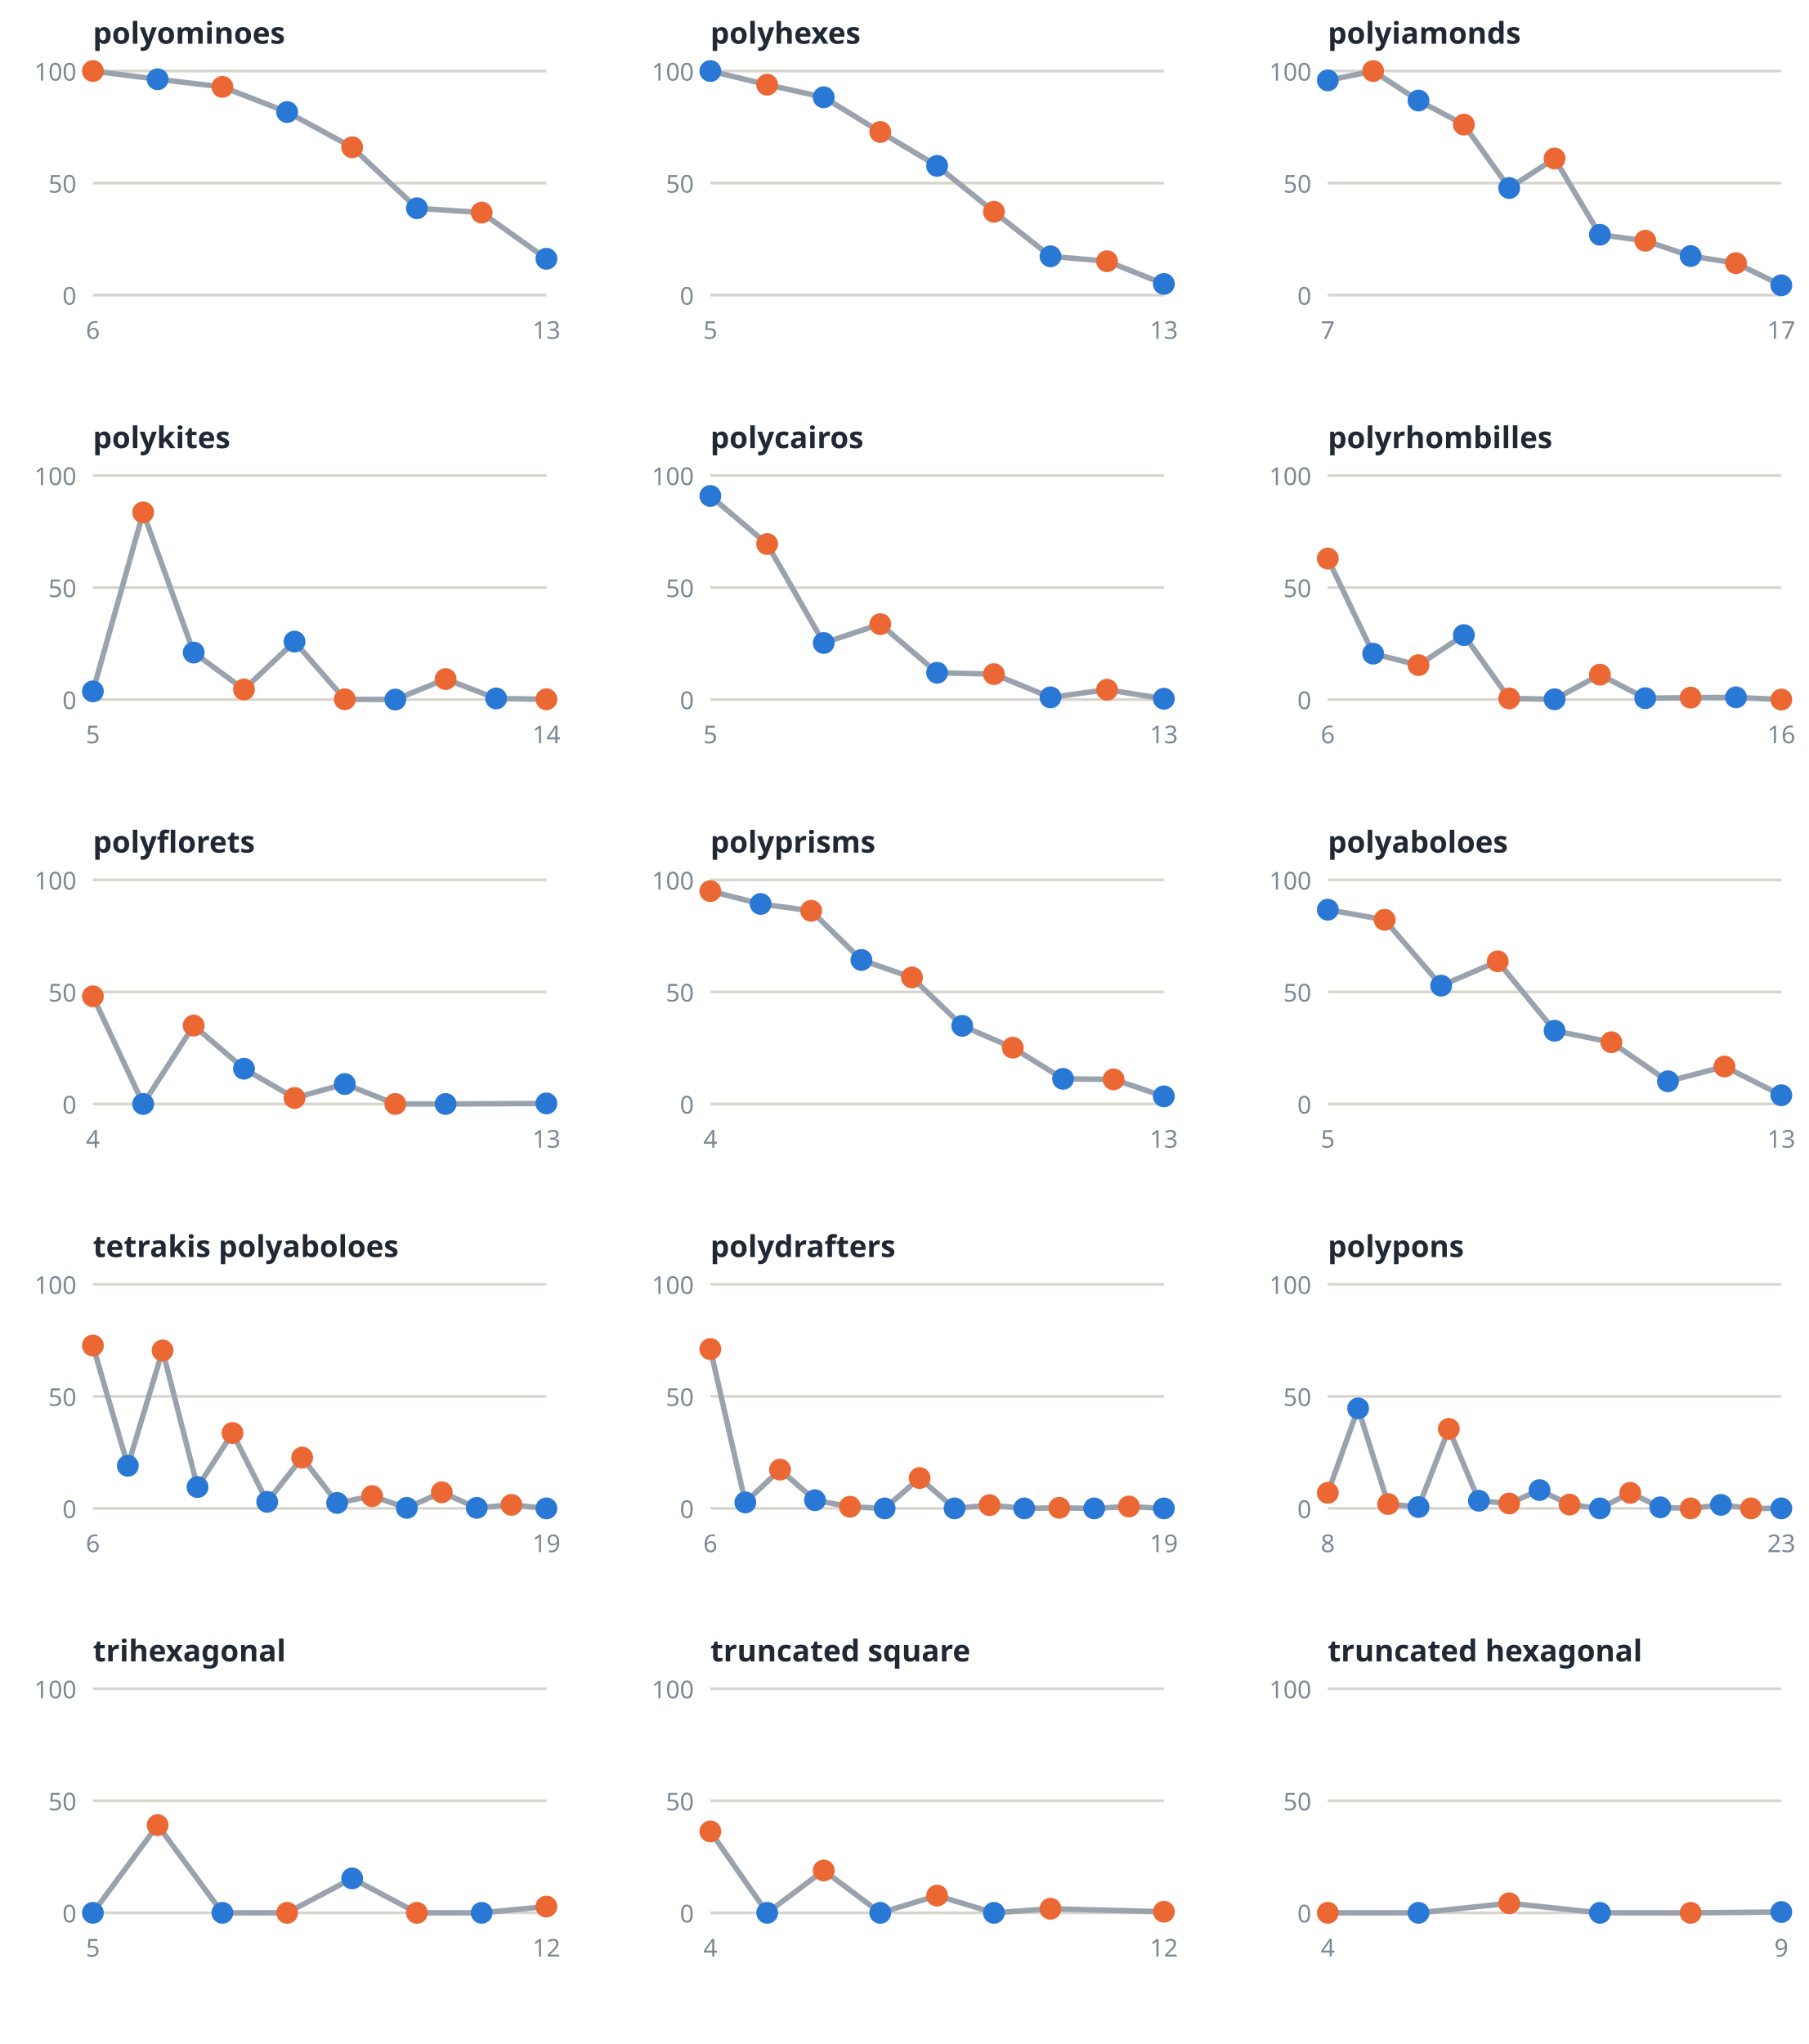
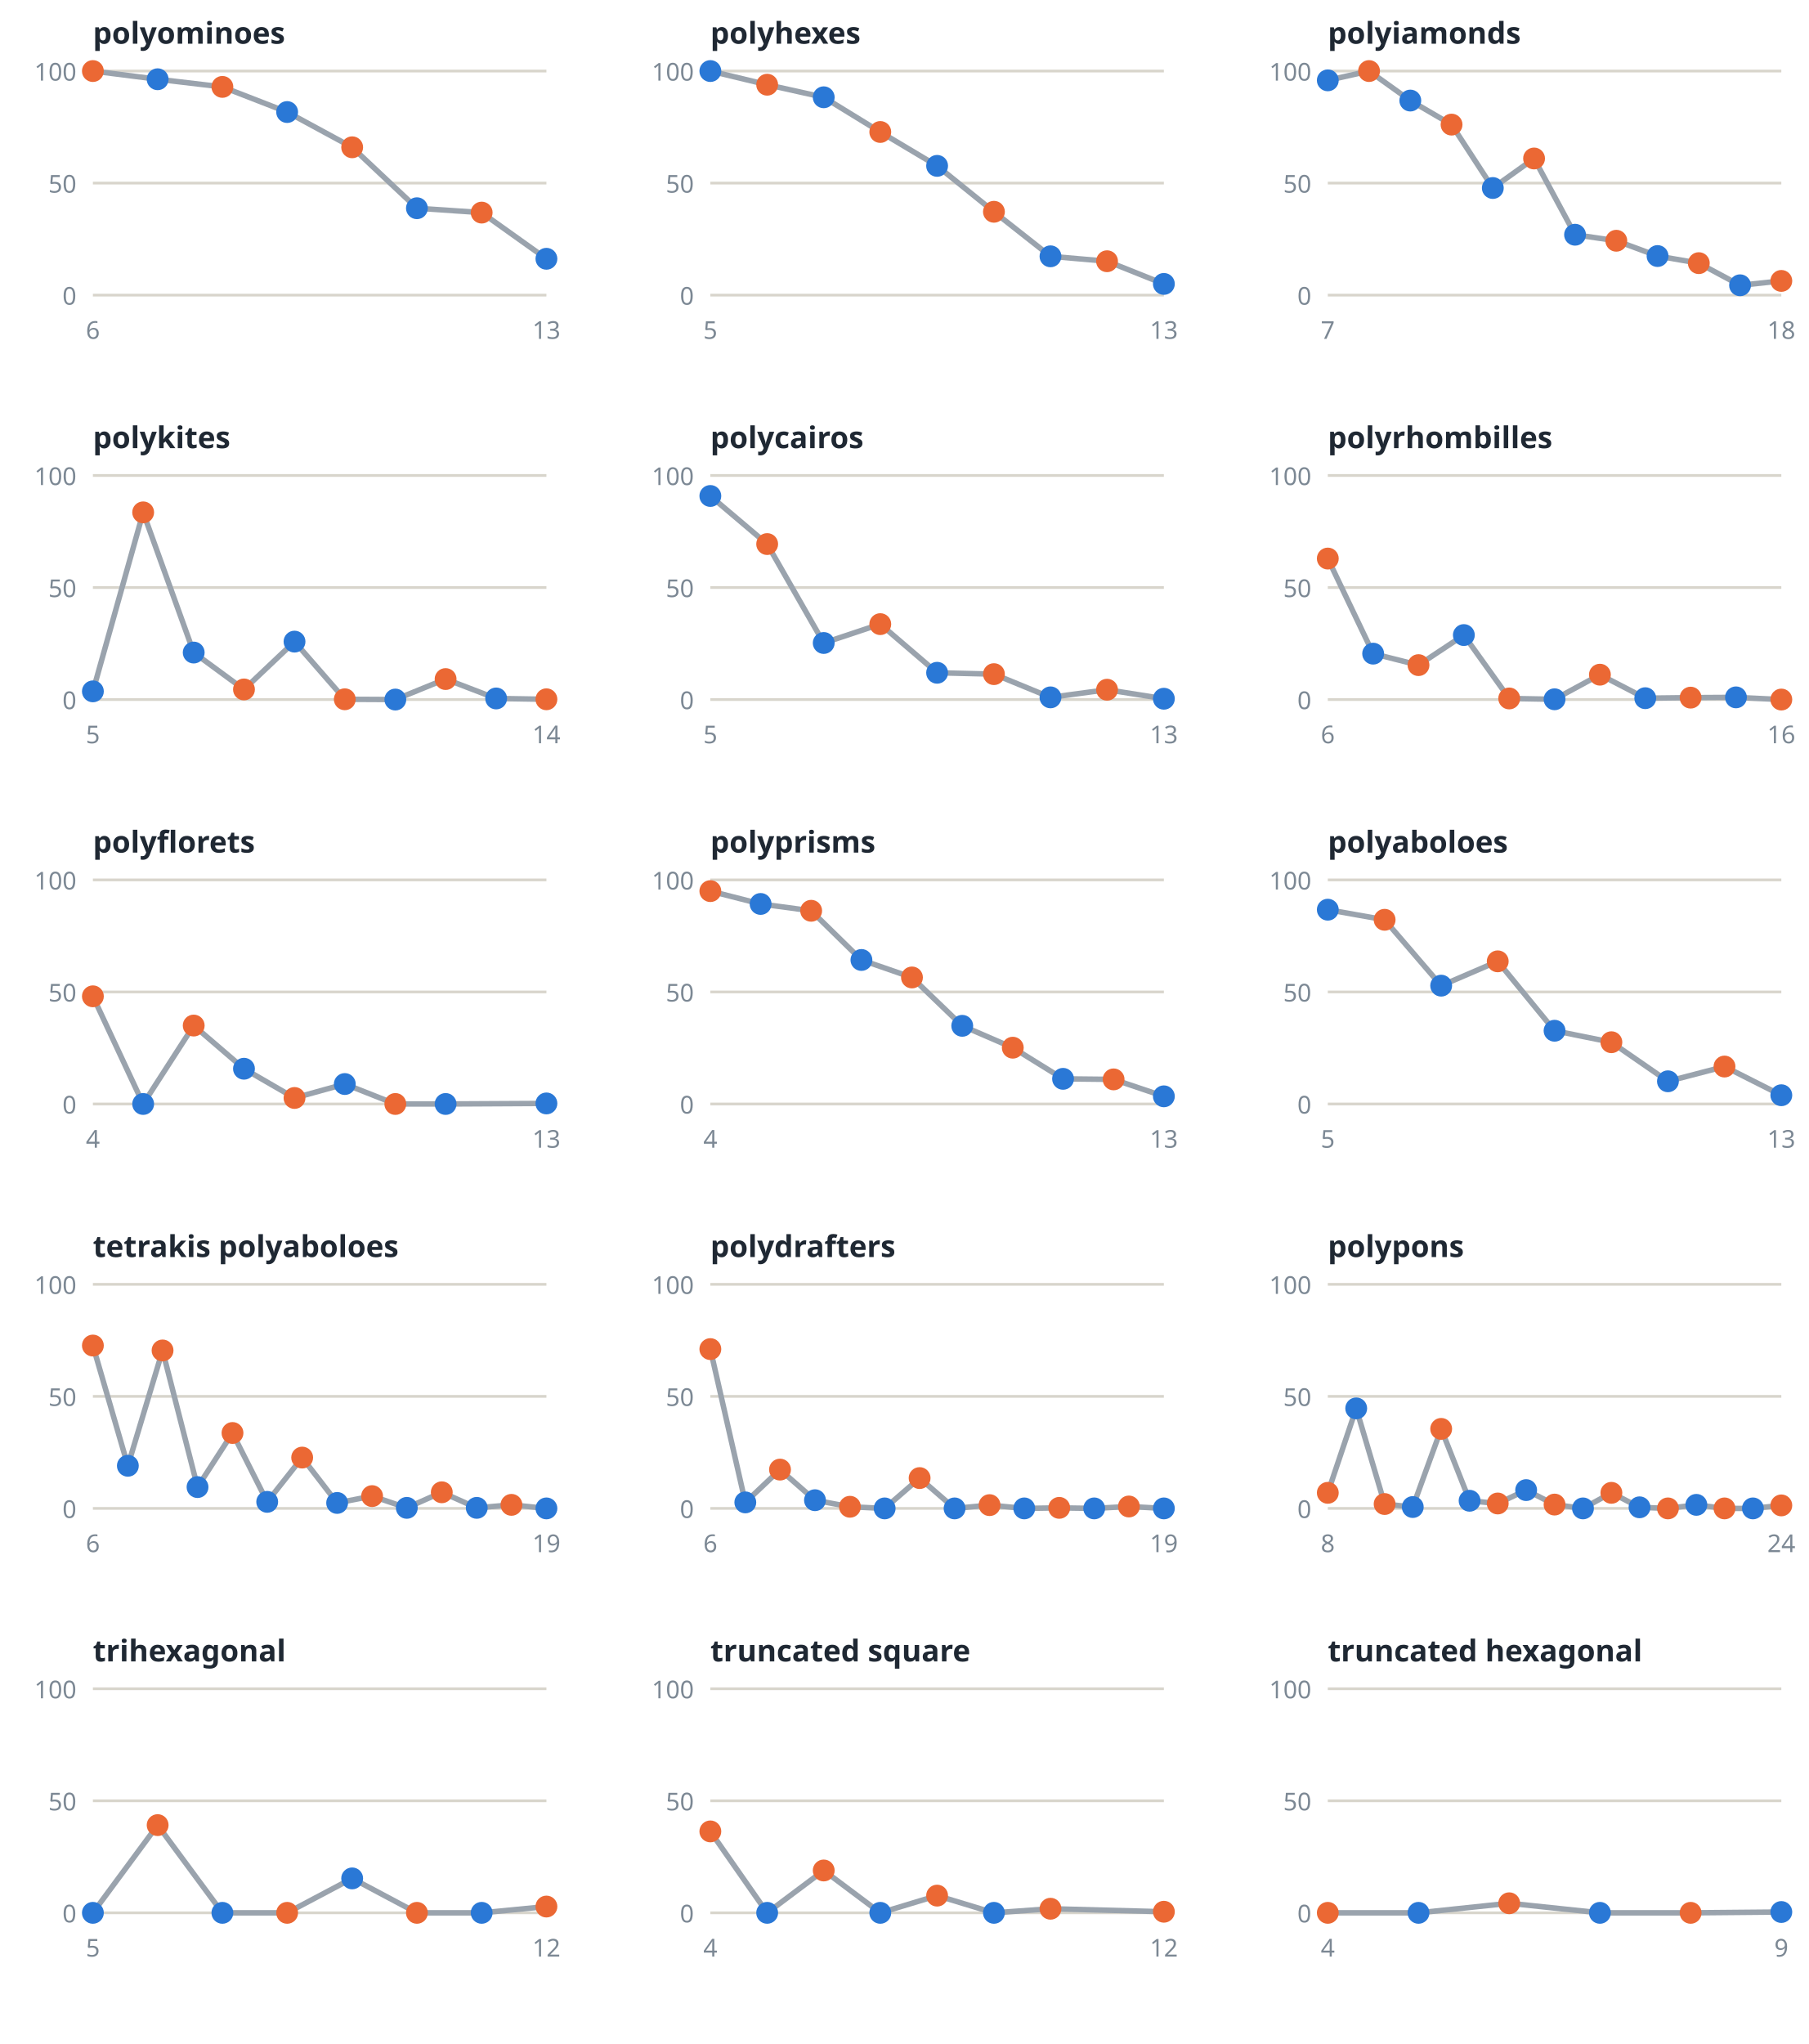
<svg xmlns="http://www.w3.org/2000/svg" viewBox="0 0 662 748" width="100%" role="img" aria-label="Fraction of shapes that tile the plane, by family and size">
  <style>
 .ptitle{font:600 11px ui-sans-serif,system-ui,sans-serif;fill:#1f2833}
 .axis{font:9px ui-sans-serif,system-ui,sans-serif;fill:#7c8894}
 .grid{stroke:#d8d5cc;stroke-width:1}
 .series{fill:none;stroke:#9aa3ad;stroke-width:2;stroke-linejoin:round}
 .dot.odd{fill:#2a78d6}
 .dot.even{fill:#eb6834}
 .key{font:10px ui-sans-serif,system-ui,sans-serif;fill:#5d6b7a}
 @media (prefers-color-scheme: dark){
  .ptitle{fill:#e6e8ea} .axis{fill:#98a4b0} .grid{stroke:#313a44}
  .series{stroke:#6b7480} .dot.odd{fill:#3987e5} .dot.even{fill:#d9552a}
  .key{fill:#9aa6b2}
 }
</style>
  <g class="panel">
    <text class="ptitle" x="34" y="16">polyominoes</text>
    <line class="grid" x1="34" y1="108.0" x2="200" y2="108.0" />
    <text class="axis" x="28" y="111.5" text-anchor="end">0</text>
    <line class="grid" x1="34" y1="67.0" x2="200" y2="67.0" />
    <text class="axis" x="28" y="70.5" text-anchor="end">50</text>
    <line class="grid" x1="34" y1="26.0" x2="200" y2="26.0" />
    <text class="axis" x="28" y="29.5" text-anchor="end">100</text>
    <path class="series" d="M34.0,26.0 L57.7,29.0 L81.4,31.8 L105.1,41.0 L128.9,53.9 L152.6,76.2 L176.3,77.8 L200.0,94.7" />
    <circle class="dot even" cx="34.0" cy="26.0" r="4" />
    <circle class="dot odd" cx="57.7" cy="29.0" r="4" />
    <circle class="dot even" cx="81.4" cy="31.8" r="4" />
    <circle class="dot odd" cx="105.1" cy="41.0" r="4" />
    <circle class="dot even" cx="128.9" cy="53.9" r="4" />
    <circle class="dot odd" cx="152.6" cy="76.2" r="4" />
    <circle class="dot even" cx="176.3" cy="77.8" r="4" />
    <circle class="dot odd" cx="200.0" cy="94.7" r="4" />
    <text class="axis" x="34.0" y="124" text-anchor="middle">6</text>
    <text class="axis" x="200.0" y="124" text-anchor="middle">13</text>
  </g>
  <g class="panel">
    <text class="ptitle" x="260" y="16">polyhexes</text>
    <line class="grid" x1="260" y1="108.0" x2="426" y2="108.0" />
    <text class="axis" x="254" y="111.5" text-anchor="end">0</text>
    <line class="grid" x1="260" y1="67.0" x2="426" y2="67.0" />
    <text class="axis" x="254" y="70.5" text-anchor="end">50</text>
    <line class="grid" x1="260" y1="26.0" x2="426" y2="26.0" />
    <text class="axis" x="254" y="29.5" text-anchor="end">100</text>
    <path class="series" d="M260.0,26.0 L280.8,31.0 L301.5,35.6 L322.2,48.3 L343.0,60.7 L363.8,77.5 L384.5,93.8 L405.2,95.6 L426.0,103.9" />
    <circle class="dot odd" cx="260.0" cy="26.0" r="4" />
    <circle class="dot even" cx="280.8" cy="31.0" r="4" />
    <circle class="dot odd" cx="301.5" cy="35.6" r="4" />
    <circle class="dot even" cx="322.2" cy="48.3" r="4" />
    <circle class="dot odd" cx="343.0" cy="60.7" r="4" />
    <circle class="dot even" cx="363.8" cy="77.5" r="4" />
    <circle class="dot odd" cx="384.5" cy="93.8" r="4" />
    <circle class="dot even" cx="405.2" cy="95.6" r="4" />
    <circle class="dot odd" cx="426.0" cy="103.9" r="4" />
    <text class="axis" x="260.0" y="124" text-anchor="middle">5</text>
    <text class="axis" x="426.0" y="124" text-anchor="middle">13</text>
  </g>
  <g class="panel">
    <text class="ptitle" x="486" y="16">polyiamonds</text>
    <line class="grid" x1="486" y1="108.0" x2="652" y2="108.0" />
    <text class="axis" x="480" y="111.5" text-anchor="end">0</text>
    <line class="grid" x1="486" y1="67.0" x2="652" y2="67.0" />
    <text class="axis" x="480" y="70.5" text-anchor="end">50</text>
    <line class="grid" x1="486" y1="26.0" x2="652" y2="26.0" />
    <text class="axis" x="480" y="29.5" text-anchor="end">100</text>
-     <path class="series" d="M486.0,29.4 L502.6,26.0 L519.2,36.8 L535.8,45.6 L552.4,68.8 L569.0,58.0 L585.6,85.9 L602.2,88.1 L618.8,93.7 L635.4,96.3 L652.0,104.4" />
+     <path class="series" d="M486.0,29.4 L501.1,26.0 L516.2,36.8 L531.3,45.6 L546.4,68.8 L561.5,58.0 L576.5,85.9 L591.6,88.1 L606.7,93.7 L621.8,96.3 L636.9,104.4 L652.0,102.8" />
    <circle class="dot odd" cx="486.0" cy="29.4" r="4" />
-     <circle class="dot even" cx="502.6" cy="26.0" r="4" />
-     <circle class="dot odd" cx="519.2" cy="36.8" r="4" />
-     <circle class="dot even" cx="535.8" cy="45.6" r="4" />
-     <circle class="dot odd" cx="552.4" cy="68.8" r="4" />
-     <circle class="dot even" cx="569.0" cy="58.0" r="4" />
-     <circle class="dot odd" cx="585.6" cy="85.9" r="4" />
-     <circle class="dot even" cx="602.2" cy="88.1" r="4" />
-     <circle class="dot odd" cx="618.8" cy="93.7" r="4" />
-     <circle class="dot even" cx="635.4" cy="96.3" r="4" />
-     <circle class="dot odd" cx="652.0" cy="104.4" r="4" />
+     <circle class="dot even" cx="501.1" cy="26.0" r="4" />
+     <circle class="dot odd" cx="516.2" cy="36.8" r="4" />
+     <circle class="dot even" cx="531.3" cy="45.6" r="4" />
+     <circle class="dot odd" cx="546.4" cy="68.8" r="4" />
+     <circle class="dot even" cx="561.5" cy="58.0" r="4" />
+     <circle class="dot odd" cx="576.5" cy="85.9" r="4" />
+     <circle class="dot even" cx="591.6" cy="88.1" r="4" />
+     <circle class="dot odd" cx="606.7" cy="93.7" r="4" />
+     <circle class="dot even" cx="621.8" cy="96.3" r="4" />
+     <circle class="dot odd" cx="636.9" cy="104.4" r="4" />
+     <circle class="dot even" cx="652.0" cy="102.8" r="4" />
    <text class="axis" x="486.0" y="124" text-anchor="middle">7</text>
-     <text class="axis" x="652.0" y="124" text-anchor="middle">17</text>
+     <text class="axis" x="652.0" y="124" text-anchor="middle">18</text>
  </g>
  <g class="panel">
    <text class="ptitle" x="34" y="164">polykites</text>
    <line class="grid" x1="34" y1="256.0" x2="200" y2="256.0" />
    <text class="axis" x="28" y="259.5" text-anchor="end">0</text>
    <line class="grid" x1="34" y1="215.0" x2="200" y2="215.0" />
    <text class="axis" x="28" y="218.5" text-anchor="end">50</text>
    <line class="grid" x1="34" y1="174.0" x2="200" y2="174.0" />
    <text class="axis" x="28" y="177.5" text-anchor="end">100</text>
    <path class="series" d="M34.0,253.0 L52.4,187.5 L70.9,238.8 L89.3,252.3 L107.8,234.8 L126.2,255.9 L144.7,256.0 L163.1,248.5 L181.6,255.6 L200.0,255.9" />
    <circle class="dot odd" cx="34.0" cy="253.0" r="4" />
    <circle class="dot even" cx="52.4" cy="187.5" r="4" />
    <circle class="dot odd" cx="70.9" cy="238.8" r="4" />
    <circle class="dot even" cx="89.3" cy="252.3" r="4" />
    <circle class="dot odd" cx="107.8" cy="234.8" r="4" />
    <circle class="dot even" cx="126.2" cy="255.9" r="4" />
    <circle class="dot odd" cx="144.7" cy="256.0" r="4" />
    <circle class="dot even" cx="163.1" cy="248.5" r="4" />
    <circle class="dot odd" cx="181.6" cy="255.6" r="4" />
    <circle class="dot even" cx="200.0" cy="255.9" r="4" />
    <text class="axis" x="34.0" y="272" text-anchor="middle">5</text>
    <text class="axis" x="200.0" y="272" text-anchor="middle">14</text>
  </g>
  <g class="panel">
    <text class="ptitle" x="260" y="164">polycairos</text>
    <line class="grid" x1="260" y1="256.0" x2="426" y2="256.0" />
    <text class="axis" x="254" y="259.5" text-anchor="end">0</text>
    <line class="grid" x1="260" y1="215.0" x2="426" y2="215.0" />
    <text class="axis" x="254" y="218.5" text-anchor="end">50</text>
    <line class="grid" x1="260" y1="174.0" x2="426" y2="174.0" />
    <text class="axis" x="254" y="177.5" text-anchor="end">100</text>
    <path class="series" d="M260.0,181.5 L280.8,199.1 L301.5,235.3 L322.2,228.4 L343.0,246.2 L363.8,246.7 L384.5,255.2 L405.2,252.4 L426.0,255.7" />
    <circle class="dot odd" cx="260.0" cy="181.5" r="4" />
    <circle class="dot even" cx="280.8" cy="199.1" r="4" />
    <circle class="dot odd" cx="301.5" cy="235.3" r="4" />
    <circle class="dot even" cx="322.2" cy="228.4" r="4" />
    <circle class="dot odd" cx="343.0" cy="246.2" r="4" />
    <circle class="dot even" cx="363.8" cy="246.7" r="4" />
    <circle class="dot odd" cx="384.5" cy="255.2" r="4" />
    <circle class="dot even" cx="405.2" cy="252.4" r="4" />
    <circle class="dot odd" cx="426.0" cy="255.7" r="4" />
    <text class="axis" x="260.0" y="272" text-anchor="middle">5</text>
    <text class="axis" x="426.0" y="272" text-anchor="middle">13</text>
  </g>
  <g class="panel">
    <text class="ptitle" x="486" y="164">polyrhombilles</text>
    <line class="grid" x1="486" y1="256.0" x2="652" y2="256.0" />
    <text class="axis" x="480" y="259.5" text-anchor="end">0</text>
    <line class="grid" x1="486" y1="215.0" x2="652" y2="215.0" />
    <text class="axis" x="480" y="218.5" text-anchor="end">50</text>
    <line class="grid" x1="486" y1="174.0" x2="652" y2="174.0" />
    <text class="axis" x="480" y="177.5" text-anchor="end">100</text>
    <path class="series" d="M486.0,204.4 L502.6,239.2 L519.2,243.4 L535.8,232.4 L552.4,255.6 L569.0,255.9 L585.6,246.9 L602.2,255.5 L618.8,255.3 L635.4,255.2 L652.0,256.0" />
    <circle class="dot even" cx="486.0" cy="204.4" r="4" />
    <circle class="dot odd" cx="502.6" cy="239.2" r="4" />
    <circle class="dot even" cx="519.2" cy="243.4" r="4" />
    <circle class="dot odd" cx="535.8" cy="232.4" r="4" />
    <circle class="dot even" cx="552.4" cy="255.6" r="4" />
    <circle class="dot odd" cx="569.0" cy="255.9" r="4" />
    <circle class="dot even" cx="585.6" cy="246.9" r="4" />
    <circle class="dot odd" cx="602.2" cy="255.5" r="4" />
    <circle class="dot even" cx="618.8" cy="255.3" r="4" />
    <circle class="dot odd" cx="635.4" cy="255.2" r="4" />
    <circle class="dot even" cx="652.0" cy="256.0" r="4" />
    <text class="axis" x="486.0" y="272" text-anchor="middle">6</text>
    <text class="axis" x="652.0" y="272" text-anchor="middle">16</text>
  </g>
  <g class="panel">
    <text class="ptitle" x="34" y="312">polyflorets</text>
    <line class="grid" x1="34" y1="404.0" x2="200" y2="404.0" />
    <text class="axis" x="28" y="407.5" text-anchor="end">0</text>
    <line class="grid" x1="34" y1="363.0" x2="200" y2="363.0" />
    <text class="axis" x="28" y="366.5" text-anchor="end">50</text>
    <line class="grid" x1="34" y1="322.0" x2="200" y2="322.0" />
    <text class="axis" x="28" y="325.5" text-anchor="end">100</text>
    <path class="series" d="M34.0,364.6 L52.4,404.0 L70.9,375.3 L89.3,391.1 L107.8,401.8 L126.2,396.7 L144.7,404.0 L163.1,404.0 L200.0,403.8" />
    <circle class="dot even" cx="34.0" cy="364.6" r="4" />
    <circle class="dot odd" cx="52.4" cy="404.0" r="4" />
    <circle class="dot even" cx="70.9" cy="375.3" r="4" />
    <circle class="dot odd" cx="89.3" cy="391.1" r="4" />
    <circle class="dot even" cx="107.8" cy="401.8" r="4" />
    <circle class="dot odd" cx="126.2" cy="396.7" r="4" />
    <circle class="dot even" cx="144.7" cy="404.0" r="4" />
    <circle class="dot odd" cx="163.1" cy="404.0" r="4" />
    <circle class="dot odd" cx="200.0" cy="403.8" r="4" />
    <text class="axis" x="34.0" y="420" text-anchor="middle">4</text>
    <text class="axis" x="200.0" y="420" text-anchor="middle">13</text>
  </g>
  <g class="panel">
    <text class="ptitle" x="260" y="312">polyprisms</text>
    <line class="grid" x1="260" y1="404.0" x2="426" y2="404.0" />
    <text class="axis" x="254" y="407.5" text-anchor="end">0</text>
    <line class="grid" x1="260" y1="363.0" x2="426" y2="363.0" />
    <text class="axis" x="254" y="366.5" text-anchor="end">50</text>
    <line class="grid" x1="260" y1="322.0" x2="426" y2="322.0" />
    <text class="axis" x="254" y="325.5" text-anchor="end">100</text>
    <path class="series" d="M260.0,326.1 L278.4,330.8 L296.9,333.3 L315.3,351.3 L333.8,357.7 L352.2,375.4 L370.7,383.4 L389.1,394.8 L407.6,395.0 L426.0,401.2" />
    <circle class="dot even" cx="260.0" cy="326.1" r="4" />
    <circle class="dot odd" cx="278.4" cy="330.8" r="4" />
    <circle class="dot even" cx="296.9" cy="333.3" r="4" />
    <circle class="dot odd" cx="315.3" cy="351.3" r="4" />
    <circle class="dot even" cx="333.8" cy="357.7" r="4" />
    <circle class="dot odd" cx="352.2" cy="375.4" r="4" />
    <circle class="dot even" cx="370.7" cy="383.4" r="4" />
    <circle class="dot odd" cx="389.1" cy="394.8" r="4" />
    <circle class="dot even" cx="407.6" cy="395.0" r="4" />
    <circle class="dot odd" cx="426.0" cy="401.2" r="4" />
    <text class="axis" x="260.0" y="420" text-anchor="middle">4</text>
    <text class="axis" x="426.0" y="420" text-anchor="middle">13</text>
  </g>
  <g class="panel">
    <text class="ptitle" x="486" y="312">polyaboloes</text>
    <line class="grid" x1="486" y1="404.0" x2="652" y2="404.0" />
    <text class="axis" x="480" y="407.5" text-anchor="end">0</text>
    <line class="grid" x1="486" y1="363.0" x2="652" y2="363.0" />
    <text class="axis" x="480" y="366.5" text-anchor="end">50</text>
    <line class="grid" x1="486" y1="322.0" x2="652" y2="322.0" />
    <text class="axis" x="480" y="325.5" text-anchor="end">100</text>
    <path class="series" d="M486.0,332.9 L506.8,336.6 L527.5,360.7 L548.2,351.8 L569.0,377.2 L589.8,381.4 L610.5,395.7 L631.2,390.3 L652.0,400.8" />
    <circle class="dot odd" cx="486.0" cy="332.9" r="4" />
    <circle class="dot even" cx="506.8" cy="336.6" r="4" />
    <circle class="dot odd" cx="527.5" cy="360.7" r="4" />
    <circle class="dot even" cx="548.2" cy="351.8" r="4" />
    <circle class="dot odd" cx="569.0" cy="377.2" r="4" />
    <circle class="dot even" cx="589.8" cy="381.4" r="4" />
    <circle class="dot odd" cx="610.5" cy="395.7" r="4" />
    <circle class="dot even" cx="631.2" cy="390.3" r="4" />
    <circle class="dot odd" cx="652.0" cy="400.8" r="4" />
    <text class="axis" x="486.0" y="420" text-anchor="middle">5</text>
    <text class="axis" x="652.0" y="420" text-anchor="middle">13</text>
  </g>
  <g class="panel">
    <text class="ptitle" x="34" y="460">tetrakis polyaboloes</text>
    <line class="grid" x1="34" y1="552.0" x2="200" y2="552.0" />
    <text class="axis" x="28" y="555.5" text-anchor="end">0</text>
    <line class="grid" x1="34" y1="511.0" x2="200" y2="511.0" />
    <text class="axis" x="28" y="514.5" text-anchor="end">50</text>
    <line class="grid" x1="34" y1="470.0" x2="200" y2="470.0" />
    <text class="axis" x="28" y="473.5" text-anchor="end">100</text>
    <path class="series" d="M34.0,492.4 L46.8,536.4 L59.5,494.2 L72.3,544.2 L85.1,524.4 L97.8,549.6 L110.6,533.4 L123.4,550.0 L136.2,547.5 L148.9,551.8 L161.7,546.1 L174.5,551.8 L187.2,550.7 L200.0,552.0" />
    <circle class="dot even" cx="34.0" cy="492.4" r="4" />
    <circle class="dot odd" cx="46.8" cy="536.4" r="4" />
    <circle class="dot even" cx="59.5" cy="494.2" r="4" />
    <circle class="dot odd" cx="72.3" cy="544.2" r="4" />
    <circle class="dot even" cx="85.1" cy="524.4" r="4" />
    <circle class="dot odd" cx="97.8" cy="549.6" r="4" />
    <circle class="dot even" cx="110.6" cy="533.4" r="4" />
    <circle class="dot odd" cx="123.4" cy="550.0" r="4" />
    <circle class="dot even" cx="136.2" cy="547.5" r="4" />
    <circle class="dot odd" cx="148.9" cy="551.8" r="4" />
    <circle class="dot even" cx="161.7" cy="546.1" r="4" />
    <circle class="dot odd" cx="174.5" cy="551.8" r="4" />
    <circle class="dot even" cx="187.2" cy="550.7" r="4" />
    <circle class="dot odd" cx="200.0" cy="552.0" r="4" />
    <text class="axis" x="34.0" y="568" text-anchor="middle">6</text>
    <text class="axis" x="200.0" y="568" text-anchor="middle">19</text>
  </g>
  <g class="panel">
    <text class="ptitle" x="260" y="460">polydrafters</text>
    <line class="grid" x1="260" y1="552.0" x2="426" y2="552.0" />
    <text class="axis" x="254" y="555.5" text-anchor="end">0</text>
    <line class="grid" x1="260" y1="511.0" x2="426" y2="511.0" />
    <text class="axis" x="254" y="514.5" text-anchor="end">50</text>
    <line class="grid" x1="260" y1="470.0" x2="426" y2="470.0" />
    <text class="axis" x="254" y="473.5" text-anchor="end">100</text>
    <path class="series" d="M260.0,493.7 L272.8,549.8 L285.5,537.8 L298.3,549.0 L311.1,551.4 L323.8,552.0 L336.6,540.9 L349.4,552.0 L362.2,550.8 L374.9,552.0 L387.7,551.8 L400.5,552.0 L413.2,551.3 L426.0,552.0" />
    <circle class="dot even" cx="260.0" cy="493.7" r="4" />
    <circle class="dot odd" cx="272.8" cy="549.8" r="4" />
    <circle class="dot even" cx="285.5" cy="537.8" r="4" />
    <circle class="dot odd" cx="298.3" cy="549.0" r="4" />
    <circle class="dot even" cx="311.1" cy="551.4" r="4" />
    <circle class="dot odd" cx="323.8" cy="552.0" r="4" />
    <circle class="dot even" cx="336.6" cy="540.9" r="4" />
    <circle class="dot odd" cx="349.4" cy="552.0" r="4" />
    <circle class="dot even" cx="362.2" cy="550.8" r="4" />
    <circle class="dot odd" cx="374.9" cy="552.0" r="4" />
    <circle class="dot even" cx="387.7" cy="551.8" r="4" />
    <circle class="dot odd" cx="400.5" cy="552.0" r="4" />
    <circle class="dot even" cx="413.2" cy="551.3" r="4" />
    <circle class="dot odd" cx="426.0" cy="552.0" r="4" />
    <text class="axis" x="260.0" y="568" text-anchor="middle">6</text>
    <text class="axis" x="426.0" y="568" text-anchor="middle">19</text>
  </g>
  <g class="panel">
    <text class="ptitle" x="486" y="460">polypons</text>
    <line class="grid" x1="486" y1="552.0" x2="652" y2="552.0" />
    <text class="axis" x="480" y="555.5" text-anchor="end">0</text>
    <line class="grid" x1="486" y1="511.0" x2="652" y2="511.0" />
    <text class="axis" x="480" y="514.5" text-anchor="end">50</text>
    <line class="grid" x1="486" y1="470.0" x2="652" y2="470.0" />
    <text class="axis" x="480" y="473.5" text-anchor="end">100</text>
-     <path class="series" d="M486.0,546.3 L497.1,515.4 L508.1,550.4 L519.2,551.5 L530.3,522.9 L541.3,549.2 L552.4,550.2 L563.5,545.3 L574.5,550.6 L585.6,552.0 L596.7,546.3 L607.7,551.6 L618.8,552.0 L629.9,550.7 L640.9,552.0 L652.0,552.0" />
+     <path class="series" d="M486.0,546.3 L496.4,515.4 L506.8,550.4 L517.1,551.5 L527.5,522.9 L537.9,549.2 L548.2,550.2 L558.6,545.3 L569.0,550.6 L579.4,552.0 L589.8,546.3 L600.1,551.6 L610.5,552.0 L620.9,550.7 L631.2,552.0 L641.6,552.0 L652.0,550.9" />
    <circle class="dot even" cx="486.0" cy="546.3" r="4" />
-     <circle class="dot odd" cx="497.1" cy="515.4" r="4" />
-     <circle class="dot even" cx="508.1" cy="550.4" r="4" />
-     <circle class="dot odd" cx="519.2" cy="551.5" r="4" />
-     <circle class="dot even" cx="530.3" cy="522.9" r="4" />
-     <circle class="dot odd" cx="541.3" cy="549.2" r="4" />
-     <circle class="dot even" cx="552.4" cy="550.2" r="4" />
-     <circle class="dot odd" cx="563.5" cy="545.3" r="4" />
-     <circle class="dot even" cx="574.5" cy="550.6" r="4" />
-     <circle class="dot odd" cx="585.6" cy="552.0" r="4" />
-     <circle class="dot even" cx="596.7" cy="546.3" r="4" />
-     <circle class="dot odd" cx="607.7" cy="551.6" r="4" />
-     <circle class="dot even" cx="618.8" cy="552.0" r="4" />
-     <circle class="dot odd" cx="629.9" cy="550.7" r="4" />
-     <circle class="dot even" cx="640.9" cy="552.0" r="4" />
-     <circle class="dot odd" cx="652.0" cy="552.0" r="4" />
+     <circle class="dot odd" cx="496.4" cy="515.4" r="4" />
+     <circle class="dot even" cx="506.8" cy="550.4" r="4" />
+     <circle class="dot odd" cx="517.1" cy="551.5" r="4" />
+     <circle class="dot even" cx="527.5" cy="522.9" r="4" />
+     <circle class="dot odd" cx="537.9" cy="549.2" r="4" />
+     <circle class="dot even" cx="548.2" cy="550.2" r="4" />
+     <circle class="dot odd" cx="558.6" cy="545.3" r="4" />
+     <circle class="dot even" cx="569.0" cy="550.6" r="4" />
+     <circle class="dot odd" cx="579.4" cy="552.0" r="4" />
+     <circle class="dot even" cx="589.8" cy="546.3" r="4" />
+     <circle class="dot odd" cx="600.1" cy="551.6" r="4" />
+     <circle class="dot even" cx="610.5" cy="552.0" r="4" />
+     <circle class="dot odd" cx="620.9" cy="550.7" r="4" />
+     <circle class="dot even" cx="631.2" cy="552.0" r="4" />
+     <circle class="dot odd" cx="641.6" cy="552.0" r="4" />
+     <circle class="dot even" cx="652.0" cy="550.9" r="4" />
    <text class="axis" x="486.0" y="568" text-anchor="middle">8</text>
-     <text class="axis" x="652.0" y="568" text-anchor="middle">23</text>
+     <text class="axis" x="652.0" y="568" text-anchor="middle">24</text>
  </g>
  <g class="panel">
    <text class="ptitle" x="34" y="608">trihexagonal</text>
    <line class="grid" x1="34" y1="700.0" x2="200" y2="700.0" />
    <text class="axis" x="28" y="703.5" text-anchor="end">0</text>
    <line class="grid" x1="34" y1="659.0" x2="200" y2="659.0" />
    <text class="axis" x="28" y="662.5" text-anchor="end">50</text>
    <line class="grid" x1="34" y1="618.0" x2="200" y2="618.0" />
    <text class="axis" x="28" y="621.5" text-anchor="end">100</text>
    <path class="series" d="M34.0,700.0 L57.7,667.9 L81.4,700.0 L105.1,700.0 L128.9,687.4 L152.6,700.0 L176.3,700.0 L200.0,697.7" />
    <circle class="dot odd" cx="34.0" cy="700.0" r="4" />
    <circle class="dot even" cx="57.7" cy="667.9" r="4" />
    <circle class="dot odd" cx="81.4" cy="700.0" r="4" />
    <circle class="dot even" cx="105.1" cy="700.0" r="4" />
    <circle class="dot odd" cx="128.9" cy="687.4" r="4" />
    <circle class="dot even" cx="152.6" cy="700.0" r="4" />
    <circle class="dot odd" cx="176.3" cy="700.0" r="4" />
    <circle class="dot even" cx="200.0" cy="697.7" r="4" />
    <text class="axis" x="34.0" y="716" text-anchor="middle">5</text>
    <text class="axis" x="200.0" y="716" text-anchor="middle">12</text>
  </g>
  <g class="panel">
    <text class="ptitle" x="260" y="608">truncated square</text>
    <line class="grid" x1="260" y1="700.0" x2="426" y2="700.0" />
    <text class="axis" x="254" y="703.5" text-anchor="end">0</text>
    <line class="grid" x1="260" y1="659.0" x2="426" y2="659.0" />
    <text class="axis" x="254" y="662.5" text-anchor="end">50</text>
    <line class="grid" x1="260" y1="618.0" x2="426" y2="618.0" />
    <text class="axis" x="254" y="621.5" text-anchor="end">100</text>
    <path class="series" d="M260.0,670.2 L280.8,700.0 L301.5,684.5 L322.2,700.0 L343.0,693.7 L363.8,700.0 L384.5,698.5 L426.0,699.6" />
    <circle class="dot even" cx="260.0" cy="670.2" r="4" />
    <circle class="dot odd" cx="280.8" cy="700.0" r="4" />
    <circle class="dot even" cx="301.5" cy="684.5" r="4" />
    <circle class="dot odd" cx="322.2" cy="700.0" r="4" />
    <circle class="dot even" cx="343.0" cy="693.7" r="4" />
    <circle class="dot odd" cx="363.8" cy="700.0" r="4" />
    <circle class="dot even" cx="384.5" cy="698.5" r="4" />
    <circle class="dot even" cx="426.0" cy="699.6" r="4" />
    <text class="axis" x="260.0" y="716" text-anchor="middle">4</text>
    <text class="axis" x="426.0" y="716" text-anchor="middle">12</text>
  </g>
  <g class="panel">
    <text class="ptitle" x="486" y="608">truncated hexagonal</text>
    <line class="grid" x1="486" y1="700.0" x2="652" y2="700.0" />
    <text class="axis" x="480" y="703.5" text-anchor="end">0</text>
    <line class="grid" x1="486" y1="659.0" x2="652" y2="659.0" />
    <text class="axis" x="480" y="662.5" text-anchor="end">50</text>
    <line class="grid" x1="486" y1="618.0" x2="652" y2="618.0" />
    <text class="axis" x="480" y="621.5" text-anchor="end">100</text>
    <path class="series" d="M486.0,700.0 L519.2,700.0 L552.4,696.5 L585.6,700.0 L618.8,700.0 L652.0,699.7" />
    <circle class="dot even" cx="486.0" cy="700.0" r="4" />
    <circle class="dot odd" cx="519.2" cy="700.0" r="4" />
    <circle class="dot even" cx="552.4" cy="696.5" r="4" />
    <circle class="dot odd" cx="585.6" cy="700.0" r="4" />
    <circle class="dot even" cx="618.8" cy="700.0" r="4" />
    <circle class="dot odd" cx="652.0" cy="699.7" r="4" />
    <text class="axis" x="486.0" y="716" text-anchor="middle">4</text>
    <text class="axis" x="652.0" y="716" text-anchor="middle">9</text>
  </g>
</svg>
